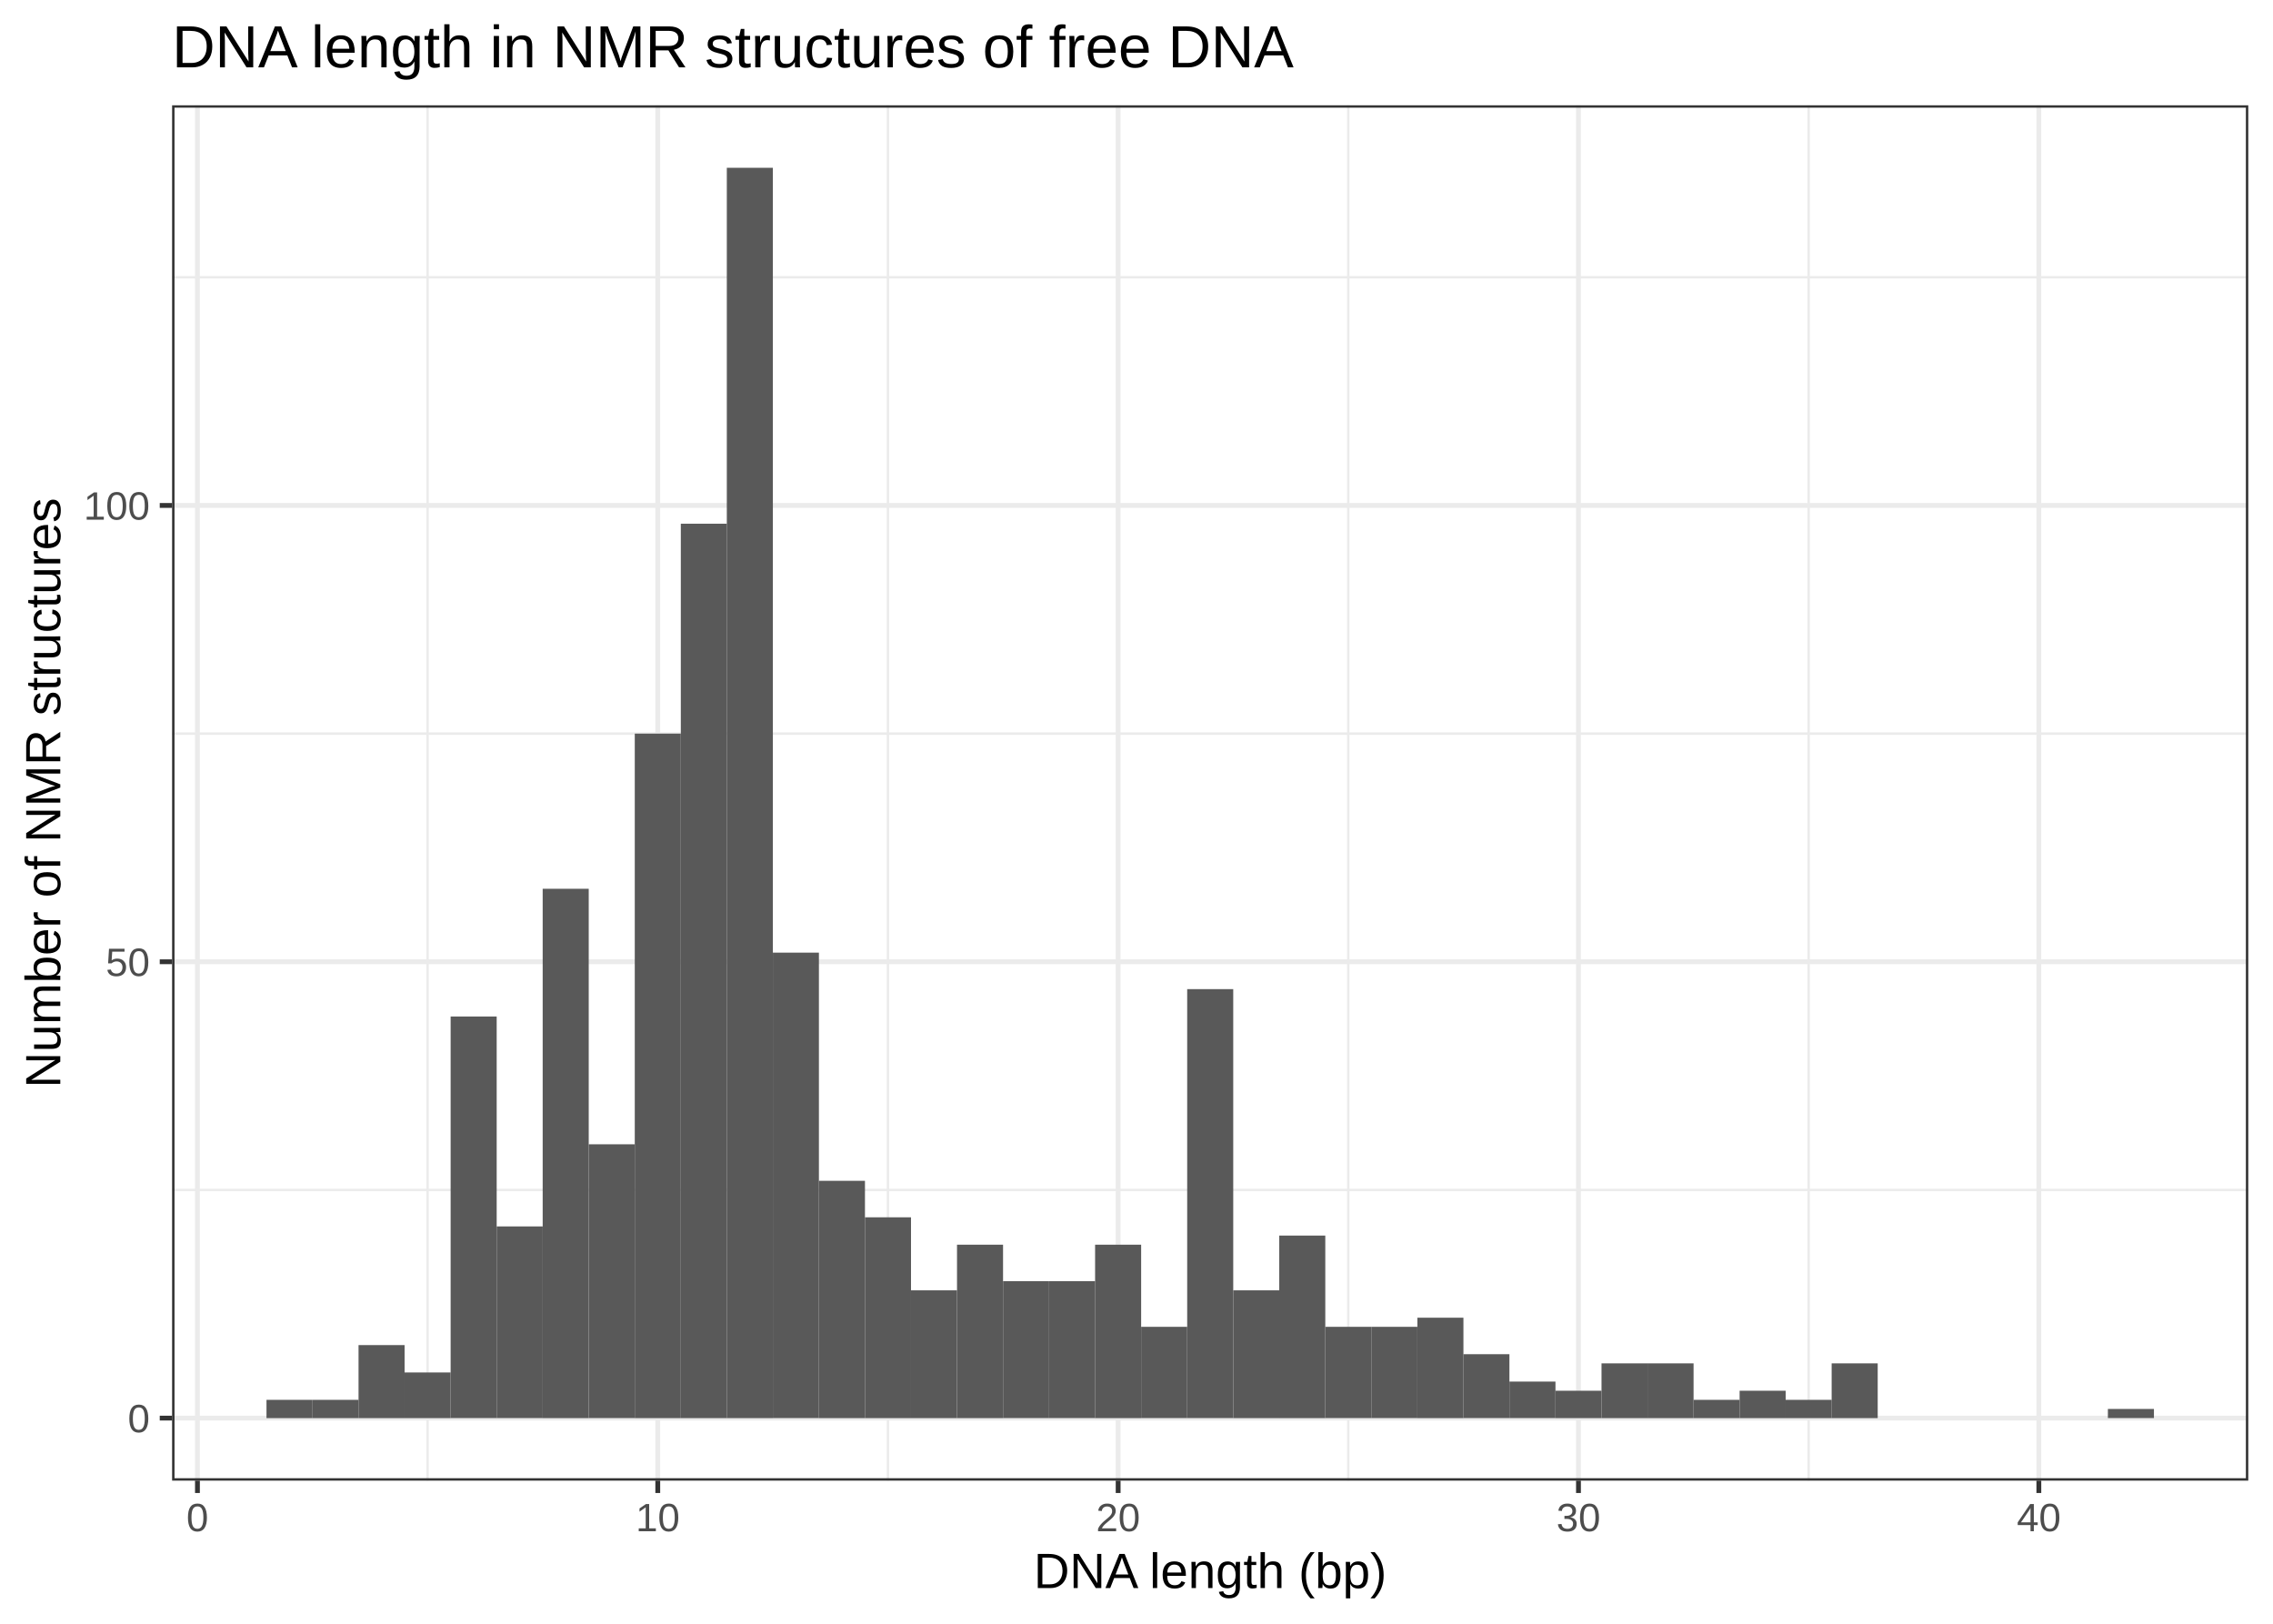
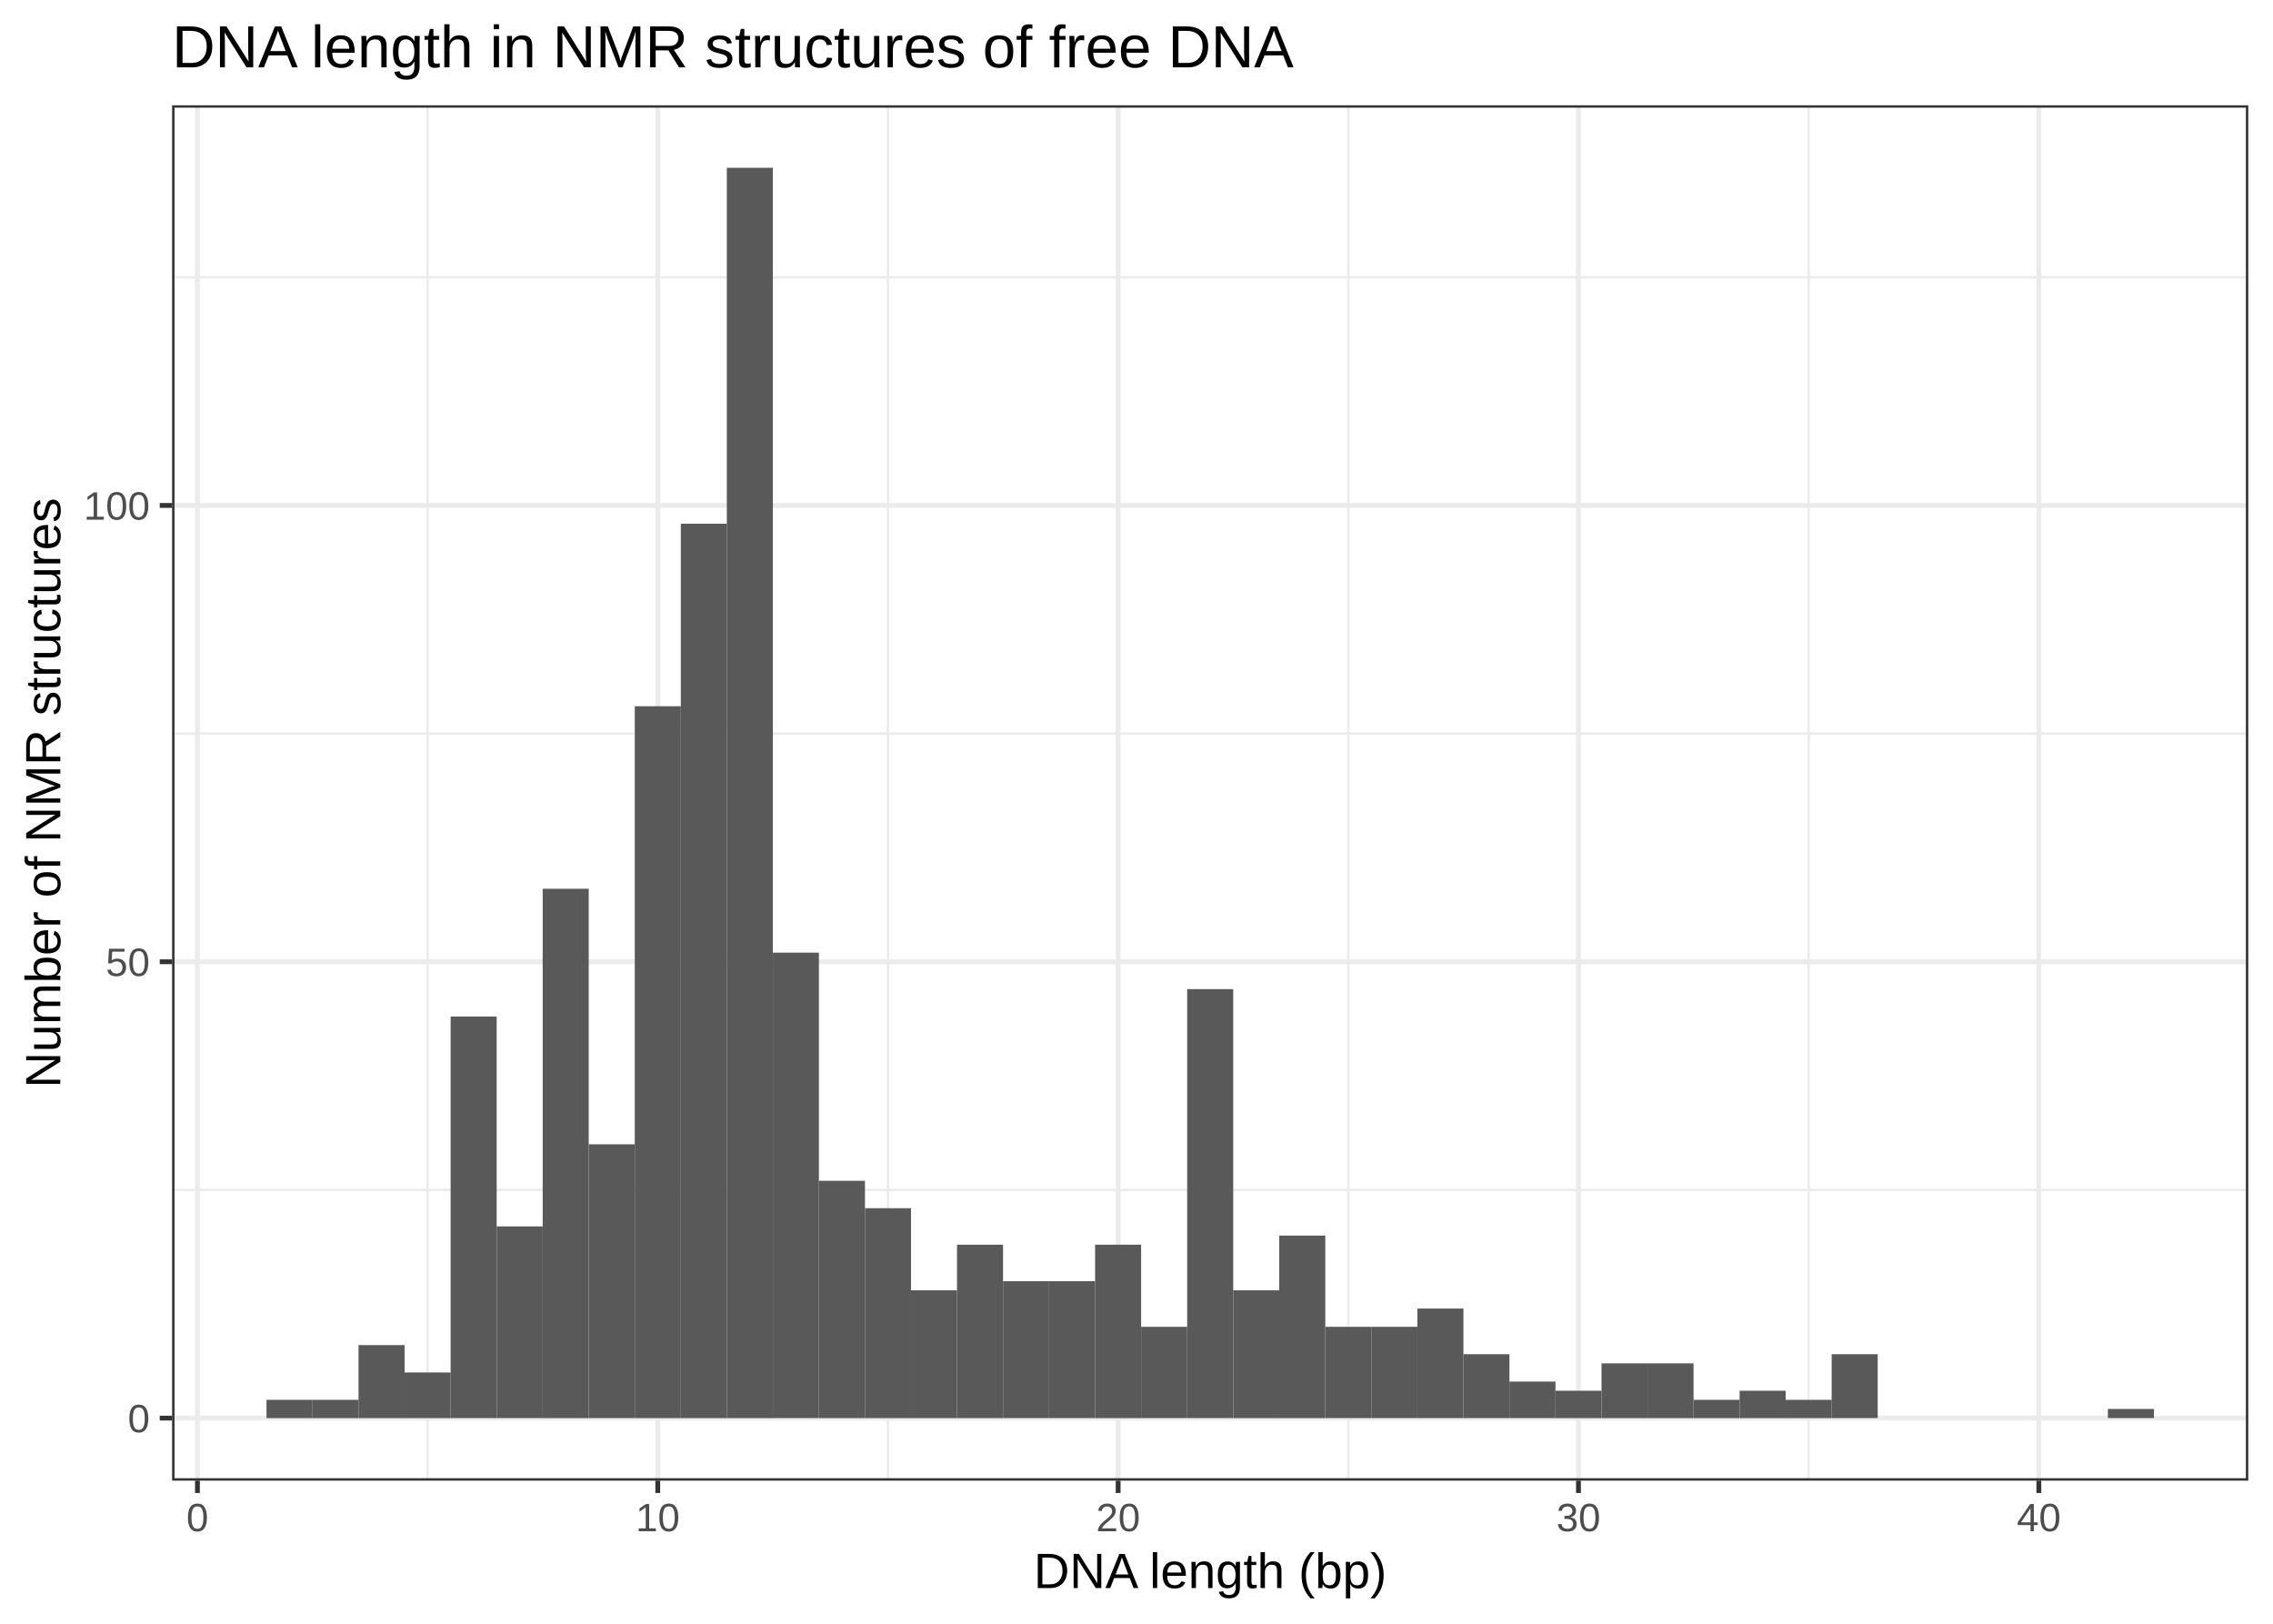
<svg xmlns="http://www.w3.org/2000/svg" class="svglite" width="504.00pt" height="360.00pt" viewBox="0 0 504.00 360.00">
  <defs>
    <style type="text/css">
    .svglite line, .svglite polyline, .svglite polygon, .svglite path, .svglite rect, .svglite circle {
      fill: none;
      stroke: #000000;
      stroke-linecap: round;
      stroke-linejoin: round;
      stroke-miterlimit: 10.00;
    }
    .svglite text {
      white-space: pre;
    }
  </style>
  </defs>
  <rect width="100%" height="100%" style="stroke: none; fill: #FFFFFF;" />
  <defs>
    <clipPath id="cpMC4wMHw1MDQuMDB8MC4wMHwzNjAuMDA=">
      <rect x="0.00" y="0.00" width="504.00" height="360.00" />
    </clipPath>
  </defs>
  <g clip-path="url(#cpMC4wMHw1MDQuMDB8MC4wMHwzNjAuMDA=)">
    <rect x="0.00" y="0.00" width="504.00" height="360.00" style="stroke-width: 1.07; stroke: #FFFFFF; fill: #FFFFFF;" />
  </g>
  <defs>
    <clipPath id="cpMzguMTZ8NDk4LjUyfDIzLjM0fDMyOC4yNw==">
      <rect x="38.16" y="23.34" width="460.36" height="304.93" />
    </clipPath>
  </defs>
  <g clip-path="url(#cpMzguMTZ8NDk4LjUyfDIzLjM0fDMyOC4yNw==)">
    <rect x="38.16" y="23.34" width="460.36" height="304.93" style="stroke-width: 1.07; stroke: none; fill: #FFFFFF;" />
    <polyline points="38.16,263.82 498.52,263.82 " style="stroke-width: 0.53; stroke: #EBEBEB; stroke-linecap: butt;" />
    <polyline points="38.16,162.65 498.52,162.65 " style="stroke-width: 0.53; stroke: #EBEBEB; stroke-linecap: butt;" />
    <polyline points="38.16,61.48 498.52,61.48 " style="stroke-width: 0.53; stroke: #EBEBEB; stroke-linecap: butt;" />
    <polyline points="94.81,328.27 94.81,23.34 " style="stroke-width: 0.53; stroke: #EBEBEB; stroke-linecap: butt;" />
    <polyline points="196.89,328.27 196.89,23.34 " style="stroke-width: 0.53; stroke: #EBEBEB; stroke-linecap: butt;" />
    <polyline points="298.96,328.27 298.96,23.34 " style="stroke-width: 0.53; stroke: #EBEBEB; stroke-linecap: butt;" />
    <polyline points="401.04,328.27 401.04,23.34 " style="stroke-width: 0.53; stroke: #EBEBEB; stroke-linecap: butt;" />
    <polyline points="38.16,314.41 498.52,314.41 " style="stroke-width: 1.07; stroke: #EBEBEB; stroke-linecap: butt;" />
    <polyline points="38.16,213.23 498.52,213.23 " style="stroke-width: 1.07; stroke: #EBEBEB; stroke-linecap: butt;" />
    <polyline points="38.16,112.06 498.52,112.06 " style="stroke-width: 1.07; stroke: #EBEBEB; stroke-linecap: butt;" />
    <polyline points="43.78,328.27 43.78,23.34 " style="stroke-width: 1.07; stroke: #EBEBEB; stroke-linecap: butt;" />
    <polyline points="145.85,328.27 145.85,23.34 " style="stroke-width: 1.07; stroke: #EBEBEB; stroke-linecap: butt;" />
    <polyline points="247.93,328.27 247.93,23.34 " style="stroke-width: 1.07; stroke: #EBEBEB; stroke-linecap: butt;" />
    <polyline points="350.00,328.27 350.00,23.34 " style="stroke-width: 1.07; stroke: #EBEBEB; stroke-linecap: butt;" />
    <polyline points="452.08,328.27 452.08,23.34 " style="stroke-width: 1.07; stroke: #EBEBEB; stroke-linecap: butt;" />
-     <rect x="59.09" y="310.36" width="10.21" height="4.05" style="stroke-width: 1.07; stroke: none; stroke-linecap: square; stroke-linejoin: miter; fill: #595959;" />
-     <rect x="69.30" y="310.36" width="10.21" height="4.05" style="stroke-width: 1.07; stroke: none; stroke-linecap: square; stroke-linejoin: miter; fill: #595959;" />
-     <rect x="79.50" y="298.22" width="10.21" height="16.19" style="stroke-width: 1.07; stroke: none; stroke-linecap: square; stroke-linejoin: miter; fill: #595959;" />
-     <rect x="89.71" y="304.29" width="10.21" height="10.12" style="stroke-width: 1.07; stroke: none; stroke-linecap: square; stroke-linejoin: miter; fill: #595959;" />
-     <rect x="99.92" y="225.37" width="10.21" height="89.03" style="stroke-width: 1.07; stroke: none; stroke-linecap: square; stroke-linejoin: miter; fill: #595959;" />
-     <rect x="110.13" y="271.91" width="10.21" height="42.49" style="stroke-width: 1.07; stroke: none; stroke-linecap: square; stroke-linejoin: miter; fill: #595959;" />
-     <rect x="120.33" y="197.05" width="10.21" height="117.36" style="stroke-width: 1.07; stroke: none; stroke-linecap: square; stroke-linejoin: miter; fill: #595959;" />
-     <rect x="130.54" y="253.70" width="10.21" height="60.70" style="stroke-width: 1.07; stroke: none; stroke-linecap: square; stroke-linejoin: miter; fill: #595959;" />
-     <rect x="140.75" y="162.65" width="10.21" height="151.76" style="stroke-width: 1.07; stroke: none; stroke-linecap: square; stroke-linejoin: miter; fill: #595959;" />
-     <rect x="150.96" y="116.11" width="10.21" height="198.30" style="stroke-width: 1.07; stroke: none; stroke-linecap: square; stroke-linejoin: miter; fill: #595959;" />
-     <rect x="161.16" y="37.20" width="10.21" height="277.21" style="stroke-width: 1.07; stroke: none; stroke-linecap: square; stroke-linejoin: miter; fill: #595959;" />
-     <rect x="171.37" y="211.21" width="10.21" height="103.19" style="stroke-width: 1.07; stroke: none; stroke-linecap: square; stroke-linejoin: miter; fill: #595959;" />
-     <rect x="181.58" y="261.80" width="10.21" height="52.61" style="stroke-width: 1.07; stroke: none; stroke-linecap: square; stroke-linejoin: miter; fill: #595959;" />
-     <rect x="191.79" y="269.89" width="10.21" height="44.52" style="stroke-width: 1.07; stroke: none; stroke-linecap: square; stroke-linejoin: miter; fill: #595959;" />
-     <rect x="201.99" y="286.08" width="10.21" height="28.33" style="stroke-width: 1.07; stroke: none; stroke-linecap: square; stroke-linejoin: miter; fill: #595959;" />
-     <rect x="212.20" y="275.96" width="10.21" height="38.45" style="stroke-width: 1.07; stroke: none; stroke-linecap: square; stroke-linejoin: miter; fill: #595959;" />
-     <rect x="222.41" y="284.05" width="10.21" height="30.35" style="stroke-width: 1.07; stroke: none; stroke-linecap: square; stroke-linejoin: miter; fill: #595959;" />
-     <rect x="232.62" y="284.05" width="10.21" height="30.35" style="stroke-width: 1.07; stroke: none; stroke-linecap: square; stroke-linejoin: miter; fill: #595959;" />
-     <rect x="242.82" y="275.96" width="10.21" height="38.45" style="stroke-width: 1.07; stroke: none; stroke-linecap: square; stroke-linejoin: miter; fill: #595959;" />
-     <rect x="253.03" y="294.17" width="10.21" height="20.23" style="stroke-width: 1.07; stroke: none; stroke-linecap: square; stroke-linejoin: miter; fill: #595959;" />
-     <rect x="263.24" y="219.30" width="10.21" height="95.10" style="stroke-width: 1.07; stroke: none; stroke-linecap: square; stroke-linejoin: miter; fill: #595959;" />
-     <rect x="273.45" y="286.08" width="10.21" height="28.33" style="stroke-width: 1.07; stroke: none; stroke-linecap: square; stroke-linejoin: miter; fill: #595959;" />
-     <rect x="283.65" y="273.94" width="10.21" height="40.47" style="stroke-width: 1.07; stroke: none; stroke-linecap: square; stroke-linejoin: miter; fill: #595959;" />
-     <rect x="293.86" y="294.17" width="10.21" height="20.23" style="stroke-width: 1.07; stroke: none; stroke-linecap: square; stroke-linejoin: miter; fill: #595959;" />
-     <rect x="304.07" y="294.17" width="10.21" height="20.23" style="stroke-width: 1.07; stroke: none; stroke-linecap: square; stroke-linejoin: miter; fill: #595959;" />
-     <rect x="314.28" y="292.15" width="10.21" height="22.26" style="stroke-width: 1.07; stroke: none; stroke-linecap: square; stroke-linejoin: miter; fill: #595959;" />
-     <rect x="324.48" y="300.24" width="10.21" height="14.16" style="stroke-width: 1.07; stroke: none; stroke-linecap: square; stroke-linejoin: miter; fill: #595959;" />
-     <rect x="334.69" y="306.31" width="10.21" height="8.09" style="stroke-width: 1.07; stroke: none; stroke-linecap: square; stroke-linejoin: miter; fill: #595959;" />
-     <rect x="344.90" y="308.34" width="10.21" height="6.07" style="stroke-width: 1.07; stroke: none; stroke-linecap: square; stroke-linejoin: miter; fill: #595959;" />
-     <rect x="355.11" y="302.27" width="10.21" height="12.14" style="stroke-width: 1.07; stroke: none; stroke-linecap: square; stroke-linejoin: miter; fill: #595959;" />
-     <rect x="365.31" y="302.27" width="10.21" height="12.14" style="stroke-width: 1.07; stroke: none; stroke-linecap: square; stroke-linejoin: miter; fill: #595959;" />
-     <rect x="375.52" y="310.36" width="10.21" height="4.05" style="stroke-width: 1.07; stroke: none; stroke-linecap: square; stroke-linejoin: miter; fill: #595959;" />
-     <rect x="385.73" y="308.34" width="10.21" height="6.07" style="stroke-width: 1.07; stroke: none; stroke-linecap: square; stroke-linejoin: miter; fill: #595959;" />
-     <rect x="395.94" y="310.36" width="10.21" height="4.05" style="stroke-width: 1.07; stroke: none; stroke-linecap: square; stroke-linejoin: miter; fill: #595959;" />
-     <rect x="406.14" y="302.27" width="10.21" height="12.14" style="stroke-width: 1.07; stroke: none; stroke-linecap: square; stroke-linejoin: miter; fill: #595959;" />
-     <rect x="416.35" y="314.41" width="10.21" height="0.00" style="stroke-width: 1.07; stroke: none; stroke-linecap: square; stroke-linejoin: miter; fill: #595959;" />
-     <rect x="426.56" y="314.41" width="10.21" height="0.00" style="stroke-width: 1.07; stroke: none; stroke-linecap: square; stroke-linejoin: miter; fill: #595959;" />
-     <rect x="436.77" y="314.41" width="10.21" height="0.00" style="stroke-width: 1.07; stroke: none; stroke-linecap: square; stroke-linejoin: miter; fill: #595959;" />
-     <rect x="446.97" y="314.41" width="10.21" height="0.00" style="stroke-width: 1.07; stroke: none; stroke-linecap: square; stroke-linejoin: miter; fill: #595959;" />
-     <rect x="457.18" y="314.41" width="10.21" height="0.00" style="stroke-width: 1.07; stroke: none; stroke-linecap: square; stroke-linejoin: miter; fill: #595959;" />
-     <rect x="467.39" y="312.38" width="10.21" height="2.02" style="stroke-width: 1.07; stroke: none; stroke-linecap: square; stroke-linejoin: miter; fill: #595959;" />
+     <rect x="59.09" y="310.36" width="10.21" height="4.05" style="stroke-width: 1.07; stroke: none; stroke-linecap: butt; stroke-linejoin: miter; fill: #595959;" />
+     <rect x="69.30" y="310.36" width="10.21" height="4.05" style="stroke-width: 1.07; stroke: none; stroke-linecap: butt; stroke-linejoin: miter; fill: #595959;" />
+     <rect x="79.50" y="298.22" width="10.21" height="16.19" style="stroke-width: 1.07; stroke: none; stroke-linecap: butt; stroke-linejoin: miter; fill: #595959;" />
+     <rect x="89.71" y="304.29" width="10.21" height="10.12" style="stroke-width: 1.07; stroke: none; stroke-linecap: butt; stroke-linejoin: miter; fill: #595959;" />
+     <rect x="99.92" y="225.37" width="10.21" height="89.03" style="stroke-width: 1.07; stroke: none; stroke-linecap: butt; stroke-linejoin: miter; fill: #595959;" />
+     <rect x="110.13" y="271.91" width="10.21" height="42.49" style="stroke-width: 1.07; stroke: none; stroke-linecap: butt; stroke-linejoin: miter; fill: #595959;" />
+     <rect x="120.33" y="197.05" width="10.21" height="117.36" style="stroke-width: 1.07; stroke: none; stroke-linecap: butt; stroke-linejoin: miter; fill: #595959;" />
+     <rect x="130.54" y="253.70" width="10.21" height="60.70" style="stroke-width: 1.07; stroke: none; stroke-linecap: butt; stroke-linejoin: miter; fill: #595959;" />
+     <rect x="140.75" y="156.58" width="10.21" height="157.83" style="stroke-width: 1.07; stroke: none; stroke-linecap: butt; stroke-linejoin: miter; fill: #595959;" />
+     <rect x="150.96" y="116.11" width="10.21" height="198.30" style="stroke-width: 1.07; stroke: none; stroke-linecap: butt; stroke-linejoin: miter; fill: #595959;" />
+     <rect x="161.16" y="37.20" width="10.21" height="277.21" style="stroke-width: 1.07; stroke: none; stroke-linecap: butt; stroke-linejoin: miter; fill: #595959;" />
+     <rect x="171.37" y="211.21" width="10.21" height="103.19" style="stroke-width: 1.07; stroke: none; stroke-linecap: butt; stroke-linejoin: miter; fill: #595959;" />
+     <rect x="181.58" y="261.80" width="10.21" height="52.61" style="stroke-width: 1.07; stroke: none; stroke-linecap: butt; stroke-linejoin: miter; fill: #595959;" />
+     <rect x="191.79" y="267.87" width="10.21" height="46.54" style="stroke-width: 1.07; stroke: none; stroke-linecap: butt; stroke-linejoin: miter; fill: #595959;" />
+     <rect x="201.99" y="286.08" width="10.21" height="28.33" style="stroke-width: 1.07; stroke: none; stroke-linecap: butt; stroke-linejoin: miter; fill: #595959;" />
+     <rect x="212.20" y="275.96" width="10.21" height="38.45" style="stroke-width: 1.07; stroke: none; stroke-linecap: butt; stroke-linejoin: miter; fill: #595959;" />
+     <rect x="222.41" y="284.05" width="10.21" height="30.35" style="stroke-width: 1.07; stroke: none; stroke-linecap: butt; stroke-linejoin: miter; fill: #595959;" />
+     <rect x="232.62" y="284.05" width="10.21" height="30.35" style="stroke-width: 1.07; stroke: none; stroke-linecap: butt; stroke-linejoin: miter; fill: #595959;" />
+     <rect x="242.82" y="275.96" width="10.21" height="38.45" style="stroke-width: 1.07; stroke: none; stroke-linecap: butt; stroke-linejoin: miter; fill: #595959;" />
+     <rect x="253.03" y="294.17" width="10.21" height="20.23" style="stroke-width: 1.07; stroke: none; stroke-linecap: butt; stroke-linejoin: miter; fill: #595959;" />
+     <rect x="263.24" y="219.30" width="10.21" height="95.10" style="stroke-width: 1.07; stroke: none; stroke-linecap: butt; stroke-linejoin: miter; fill: #595959;" />
+     <rect x="273.45" y="286.08" width="10.21" height="28.33" style="stroke-width: 1.07; stroke: none; stroke-linecap: butt; stroke-linejoin: miter; fill: #595959;" />
+     <rect x="283.65" y="273.94" width="10.21" height="40.47" style="stroke-width: 1.07; stroke: none; stroke-linecap: butt; stroke-linejoin: miter; fill: #595959;" />
+     <rect x="293.86" y="294.17" width="10.21" height="20.23" style="stroke-width: 1.07; stroke: none; stroke-linecap: butt; stroke-linejoin: miter; fill: #595959;" />
+     <rect x="304.07" y="294.17" width="10.21" height="20.23" style="stroke-width: 1.07; stroke: none; stroke-linecap: butt; stroke-linejoin: miter; fill: #595959;" />
+     <rect x="314.28" y="290.12" width="10.21" height="24.28" style="stroke-width: 1.07; stroke: none; stroke-linecap: butt; stroke-linejoin: miter; fill: #595959;" />
+     <rect x="324.48" y="300.24" width="10.21" height="14.16" style="stroke-width: 1.07; stroke: none; stroke-linecap: butt; stroke-linejoin: miter; fill: #595959;" />
+     <rect x="334.69" y="306.31" width="10.21" height="8.09" style="stroke-width: 1.07; stroke: none; stroke-linecap: butt; stroke-linejoin: miter; fill: #595959;" />
+     <rect x="344.90" y="308.34" width="10.21" height="6.07" style="stroke-width: 1.07; stroke: none; stroke-linecap: butt; stroke-linejoin: miter; fill: #595959;" />
+     <rect x="355.11" y="302.27" width="10.21" height="12.14" style="stroke-width: 1.07; stroke: none; stroke-linecap: butt; stroke-linejoin: miter; fill: #595959;" />
+     <rect x="365.31" y="302.27" width="10.21" height="12.14" style="stroke-width: 1.07; stroke: none; stroke-linecap: butt; stroke-linejoin: miter; fill: #595959;" />
+     <rect x="375.52" y="310.36" width="10.21" height="4.05" style="stroke-width: 1.07; stroke: none; stroke-linecap: butt; stroke-linejoin: miter; fill: #595959;" />
+     <rect x="385.73" y="308.34" width="10.21" height="6.07" style="stroke-width: 1.07; stroke: none; stroke-linecap: butt; stroke-linejoin: miter; fill: #595959;" />
+     <rect x="395.94" y="310.36" width="10.21" height="4.05" style="stroke-width: 1.07; stroke: none; stroke-linecap: butt; stroke-linejoin: miter; fill: #595959;" />
+     <rect x="406.14" y="300.24" width="10.21" height="14.16" style="stroke-width: 1.07; stroke: none; stroke-linecap: butt; stroke-linejoin: miter; fill: #595959;" />
+     <rect x="416.35" y="314.41" width="10.21" height="0.00" style="stroke-width: 1.07; stroke: none; stroke-linecap: butt; stroke-linejoin: miter; fill: #595959;" />
+     <rect x="426.56" y="314.41" width="10.21" height="0.00" style="stroke-width: 1.07; stroke: none; stroke-linecap: butt; stroke-linejoin: miter; fill: #595959;" />
+     <rect x="436.77" y="314.41" width="10.21" height="0.00" style="stroke-width: 1.07; stroke: none; stroke-linecap: butt; stroke-linejoin: miter; fill: #595959;" />
+     <rect x="446.97" y="314.41" width="10.21" height="0.00" style="stroke-width: 1.07; stroke: none; stroke-linecap: butt; stroke-linejoin: miter; fill: #595959;" />
+     <rect x="457.18" y="314.41" width="10.21" height="0.00" style="stroke-width: 1.07; stroke: none; stroke-linecap: butt; stroke-linejoin: miter; fill: #595959;" />
+     <rect x="467.39" y="312.38" width="10.21" height="2.02" style="stroke-width: 1.07; stroke: none; stroke-linecap: butt; stroke-linejoin: miter; fill: #595959;" />
    <rect x="38.16" y="23.34" width="460.36" height="304.93" style="stroke-width: 1.07; stroke: #333333;" />
  </g>
  <g clip-path="url(#cpMC4wMHw1MDQuMDB8MC4wMHwzNjAuMDA=)">
    <text x="33.23" y="317.56" text-anchor="end" style="font-size: 8.80px;fill: #4D4D4D; font-family: &quot;Arial&quot;;" textLength="4.90px" lengthAdjust="spacingAndGlyphs">0</text>
    <text x="33.23" y="216.39" text-anchor="end" style="font-size: 8.80px;fill: #4D4D4D; font-family: &quot;Arial&quot;;" textLength="9.79px" lengthAdjust="spacingAndGlyphs">50</text>
    <text x="33.23" y="115.22" text-anchor="end" style="font-size: 8.80px;fill: #4D4D4D; font-family: &quot;Arial&quot;;" textLength="14.69px" lengthAdjust="spacingAndGlyphs">100</text>
    <polyline points="35.42,314.41 38.16,314.41 " style="stroke-width: 1.07; stroke: #333333; stroke-linecap: butt;" />
    <polyline points="35.42,213.23 38.16,213.23 " style="stroke-width: 1.07; stroke: #333333; stroke-linecap: butt;" />
    <polyline points="35.42,112.06 38.16,112.06 " style="stroke-width: 1.07; stroke: #333333; stroke-linecap: butt;" />
    <polyline points="43.78,331.01 43.78,328.27 " style="stroke-width: 1.07; stroke: #333333; stroke-linecap: butt;" />
    <polyline points="145.85,331.01 145.85,328.27 " style="stroke-width: 1.07; stroke: #333333; stroke-linecap: butt;" />
    <polyline points="247.93,331.01 247.93,328.27 " style="stroke-width: 1.07; stroke: #333333; stroke-linecap: butt;" />
    <polyline points="350.00,331.01 350.00,328.27 " style="stroke-width: 1.07; stroke: #333333; stroke-linecap: butt;" />
    <polyline points="452.08,331.01 452.08,328.27 " style="stroke-width: 1.07; stroke: #333333; stroke-linecap: butt;" />
    <text x="43.78" y="339.50" text-anchor="middle" style="font-size: 8.80px;fill: #4D4D4D; font-family: &quot;Arial&quot;;" textLength="4.90px" lengthAdjust="spacingAndGlyphs">0</text>
    <text x="145.85" y="339.50" text-anchor="middle" style="font-size: 8.80px;fill: #4D4D4D; font-family: &quot;Arial&quot;;" textLength="9.79px" lengthAdjust="spacingAndGlyphs">10</text>
    <text x="247.93" y="339.50" text-anchor="middle" style="font-size: 8.80px;fill: #4D4D4D; font-family: &quot;Arial&quot;;" textLength="9.79px" lengthAdjust="spacingAndGlyphs">20</text>
    <text x="350.00" y="339.50" text-anchor="middle" style="font-size: 8.80px;fill: #4D4D4D; font-family: &quot;Arial&quot;;" textLength="9.79px" lengthAdjust="spacingAndGlyphs">30</text>
    <text x="452.08" y="339.50" text-anchor="middle" style="font-size: 8.80px;fill: #4D4D4D; font-family: &quot;Arial&quot;;" textLength="9.79px" lengthAdjust="spacingAndGlyphs">40</text>
    <text x="268.34" y="352.09" text-anchor="middle" style="font-size: 11.00px; font-family: &quot;Arial&quot;;" textLength="78.87px" lengthAdjust="spacingAndGlyphs">DNA length (bp)</text>
    <text transform="translate(13.37,175.80) rotate(-90)" text-anchor="middle" style="font-size: 11.00px; font-family: &quot;Arial&quot;;" textLength="130.81px" lengthAdjust="spacingAndGlyphs">Number of NMR structures</text>
    <text x="38.16" y="14.94" style="font-size: 13.20px; font-family: &quot;Arial&quot;;" textLength="249.24px" lengthAdjust="spacingAndGlyphs">DNA length in NMR structures of free DNA</text>
  </g>
</svg>
